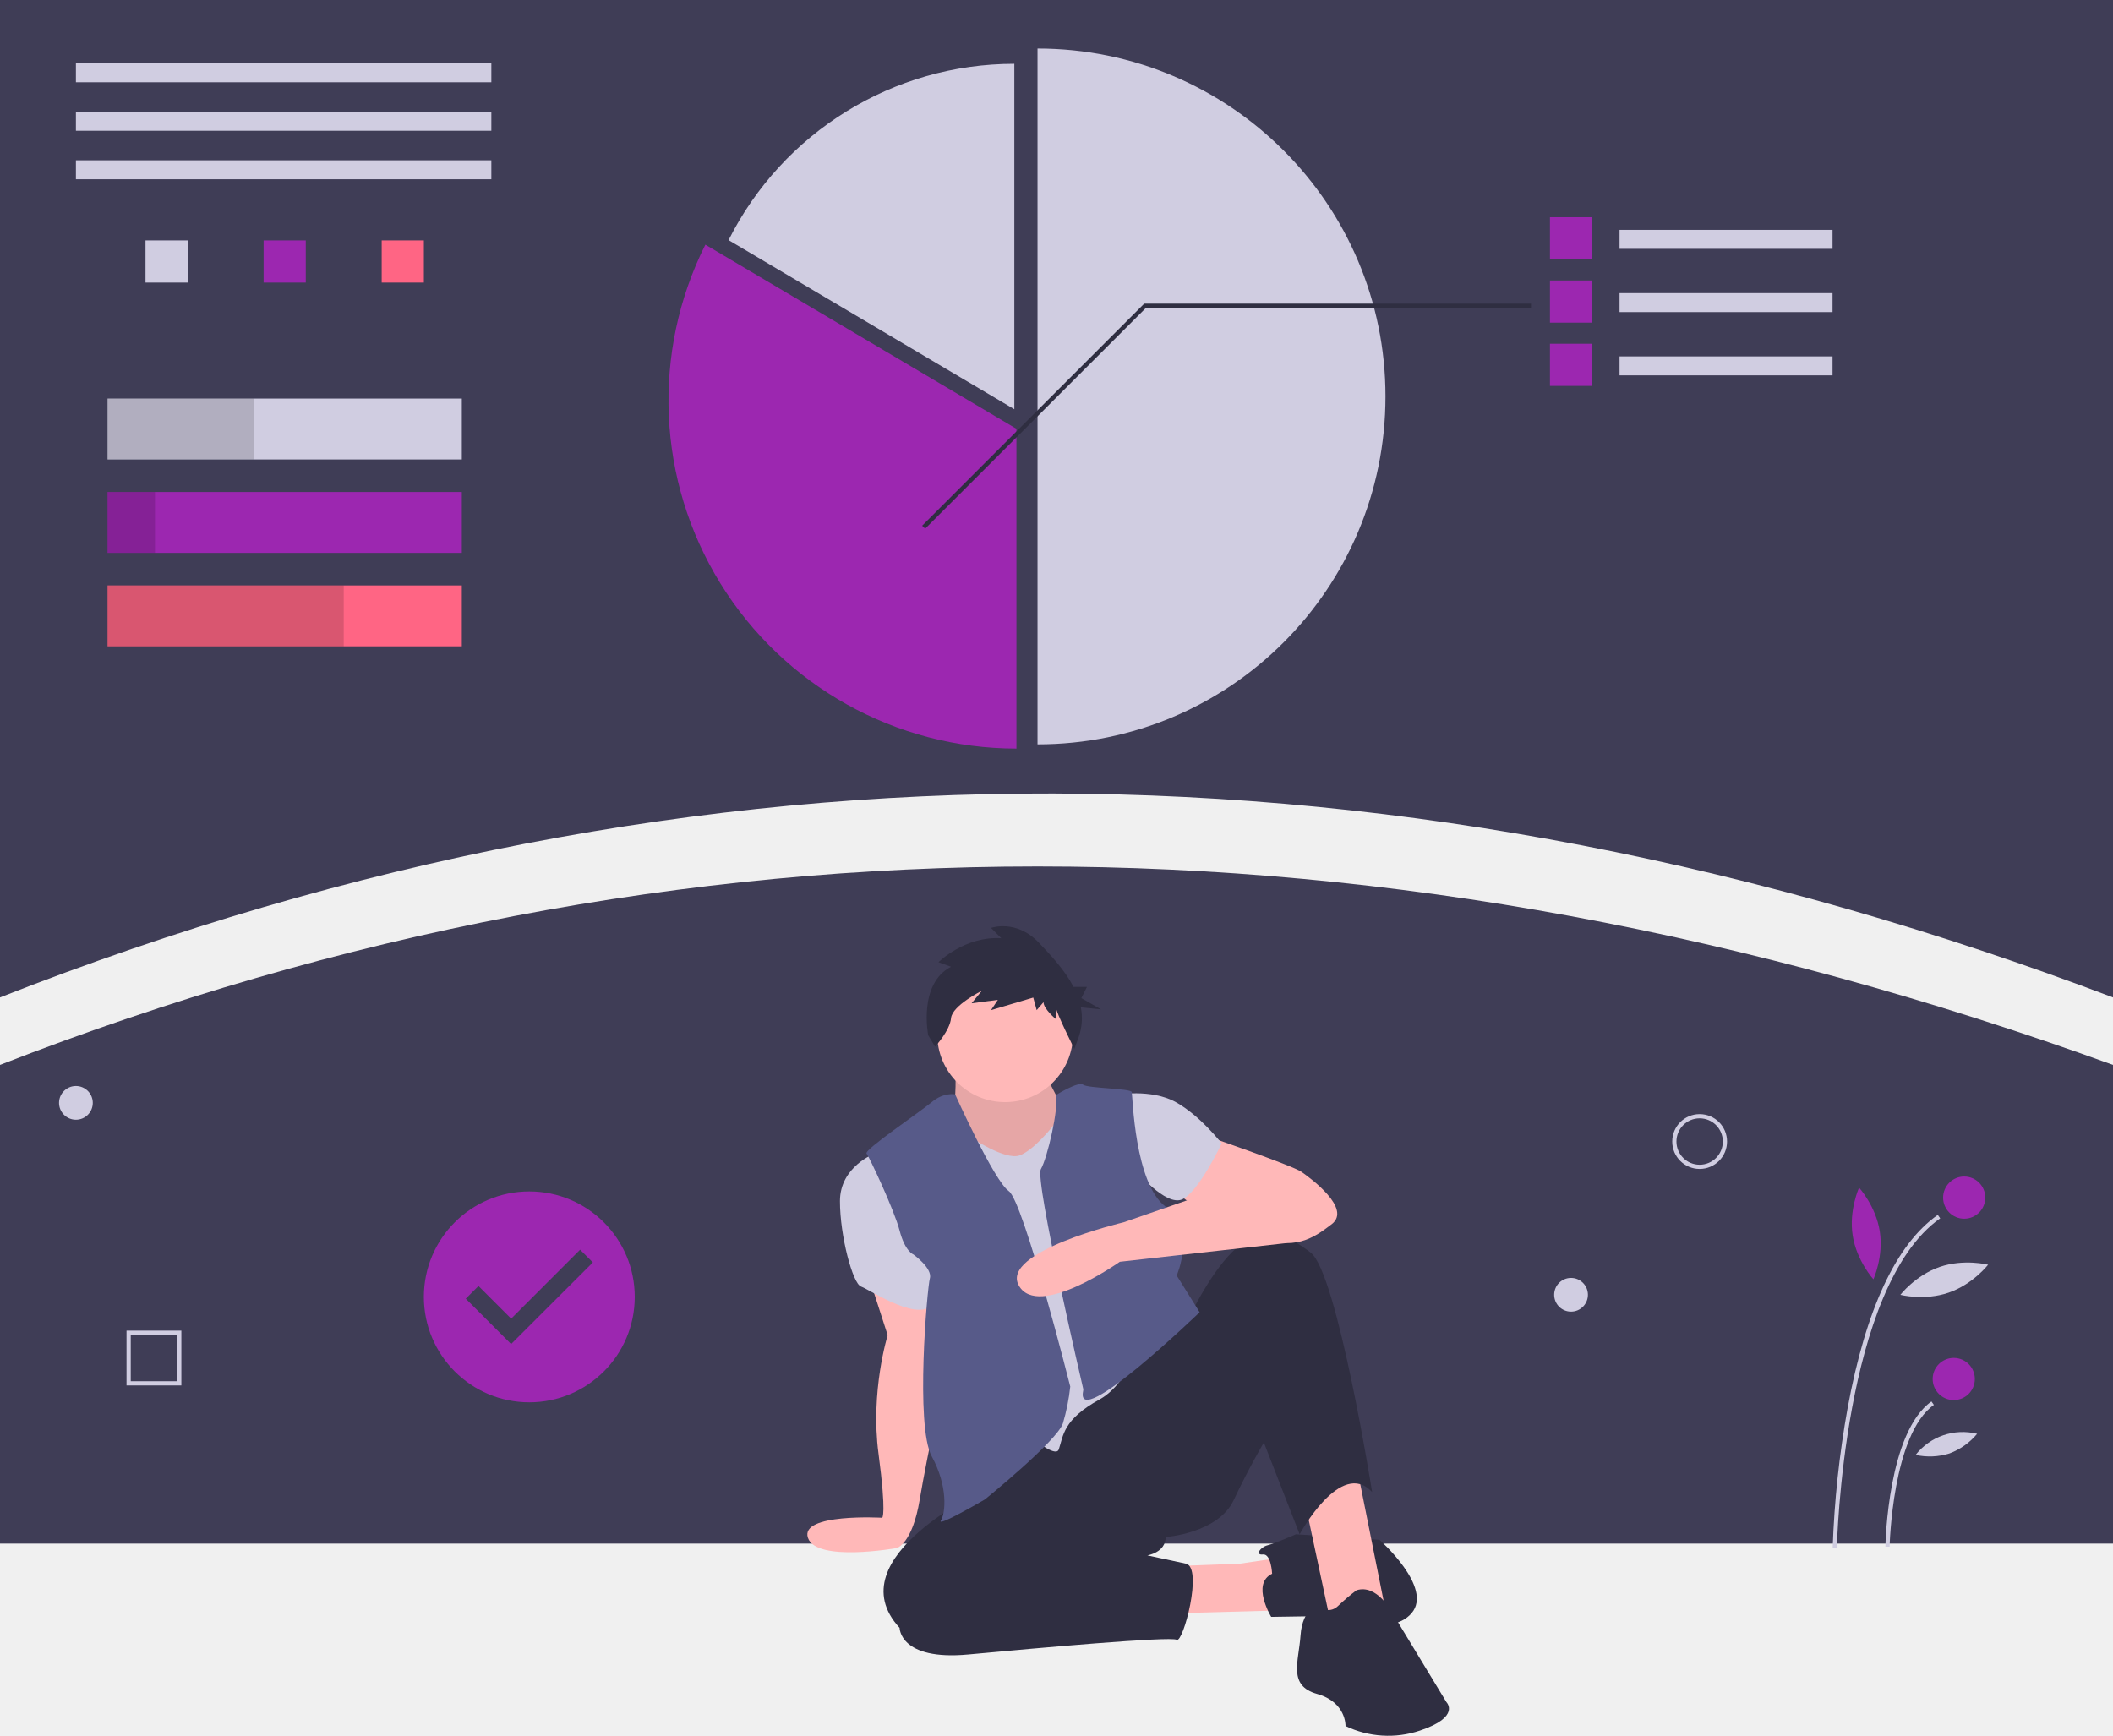
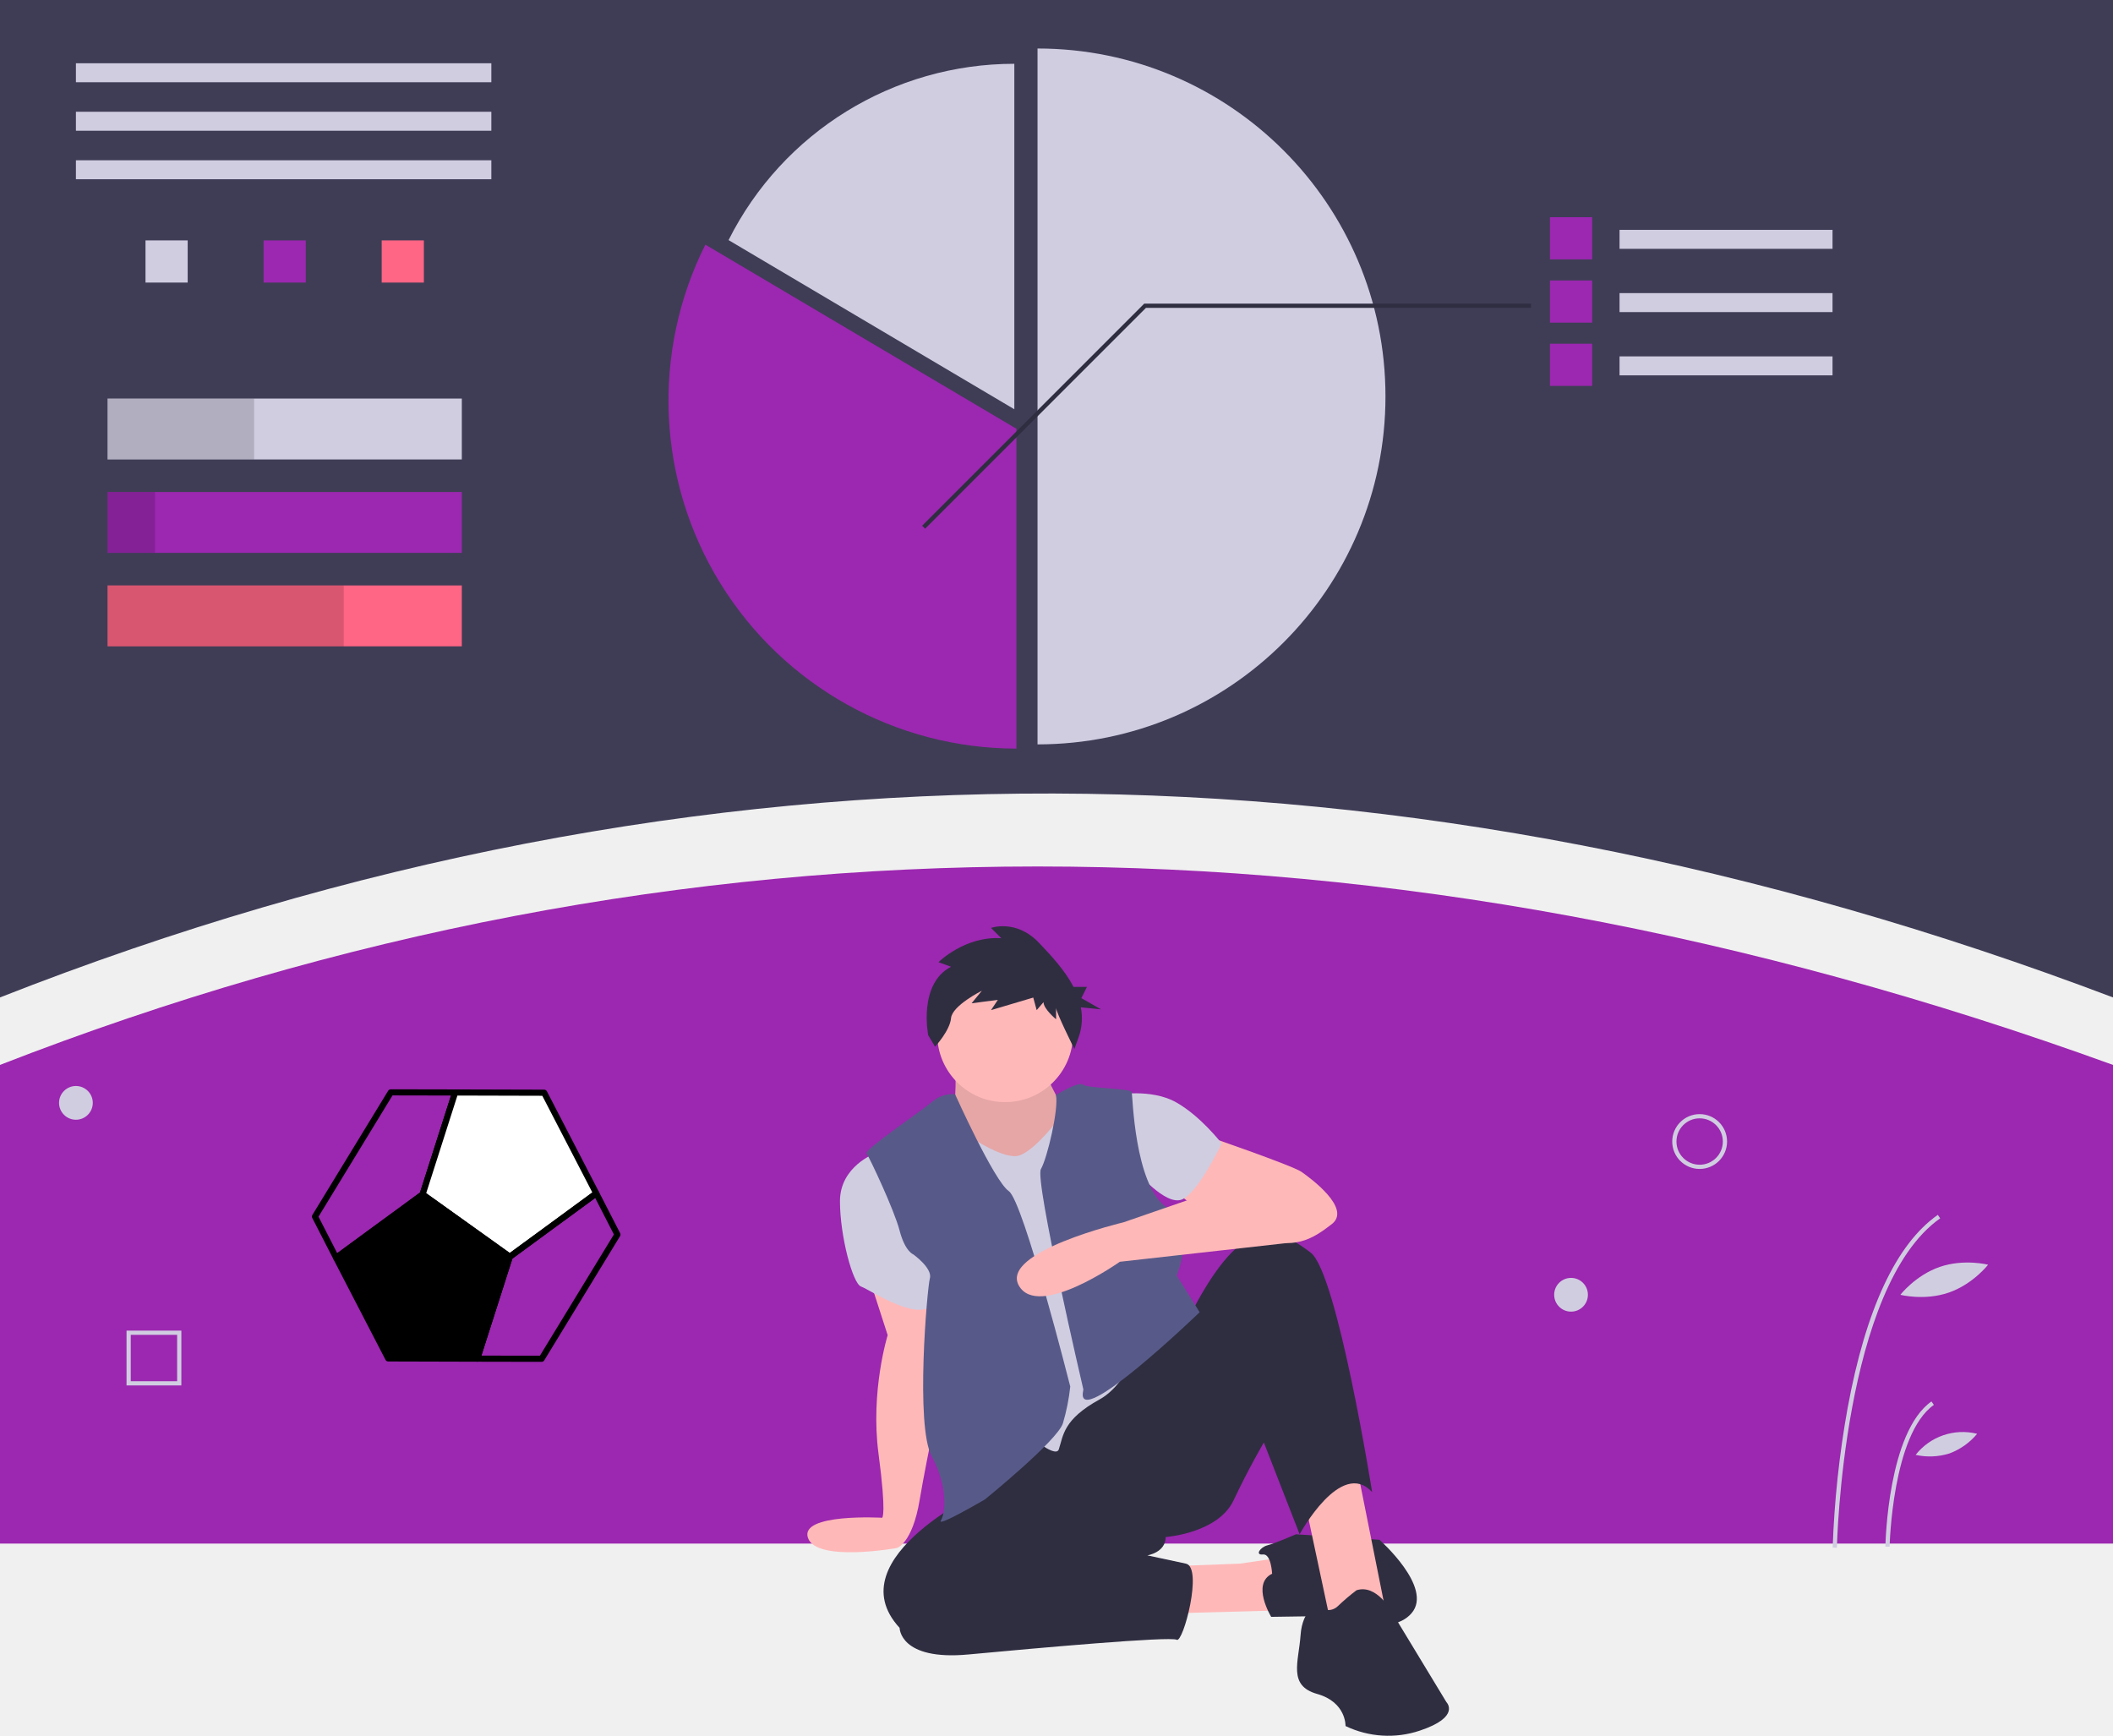
- <svg xmlns="http://www.w3.org/2000/svg" id="ab83d798-7d25-4111-a4e2-42875f6e6704" data-name="Layer 1" width="1002" height="823.119" viewBox="0 0 1002 823.119">
-   <path d="M1101,511.441c-335.922-127.294-669.972-130.563-1002,0v-473H1101Z" transform="translate(-99 -38.44071)" fill="#3f3d56" />
-   <rect x="36" y="30" width="197" height="9" fill="#d0cde1" />
-   <rect x="36" y="53" width="197" height="9" fill="#d0cde1" />
-   <rect x="36" y="76" width="197" height="9" fill="#d0cde1" />
-   <rect x="69" y="114" width="20" height="20" fill="#d0cde1" />
-   <rect x="125" y="114" width="20" height="20" fill="#9c27b0" />
-   <rect x="181" y="114" width="20" height="20" fill="#ff6584" />
-   <rect x="51" y="189" width="168" height="28.877" fill="#d0cde1" />
-   <rect x="51" y="233.311" width="168" height="28.877" fill="#9c27b0" />
-   <rect x="51" y="277.623" width="168" height="28.877" fill="#ff6584" />
-   <rect x="51" y="189" width="69.5" height="28.877" opacity="0.15" />
-   <rect x="51" y="233.311" width="22.5" height="28.877" opacity="0.15" />
-   <rect x="51" y="277.623" width="112" height="28.877" opacity="0.15" />
-   <path d="M591,61.441v330a165,165,0,0,0,0-330Z" transform="translate(-99 -38.44071)" fill="#d0cde1" />
-   <path d="M580,68.694a151.567,151.567,0,0,0-135.51,83.609L580,232.517Z" transform="translate(-99 -38.44071)" fill="#d0cde1" />
-   <path d="M433.49,154.454A165.046,165.046,0,0,0,581,393.441v-151.67Z" transform="translate(-99 -38.44071)" fill="#9c27b0" />
-   <rect x="768" y="109" width="101" height="9" fill="#d0cde1" />
-   <rect x="735" y="103" width="20" height="20" fill="#9c27b0" />
-   <rect x="768" y="139" width="101" height="9" fill="#d0cde1" />
-   <rect x="735" y="133" width="20" height="20" fill="#9c27b0" />
-   <rect x="768" y="169" width="101" height="9" fill="#d0cde1" />
-   <rect x="735" y="163" width="20" height="20" fill="#9c27b0" />
-   <polygon points="438.707 250.707 437.293 249.293 542.586 144 726 144 726 146 543.414 146 438.707 250.707" fill="#2f2e41" />
-   <path d="M1101,770.441H99v-227q483-188.205,1002,0Z" transform="translate(-99 -38.44071)" fill="#3f3d56" />
-   <path d="M510.803,643.322,519.94,671.603s-8.267,26.541-4.351,56.128,1.74,30.457,1.74,30.457-39.126-2.252-35.21,9.495,42.172,4.863,42.172,4.863,7.347-1.978,10.828-22.863,12.232-61.111,12.232-61.111L539.122,650.597Z" transform="translate(-99 -38.44071)" fill="#ffb8b8" />
-   <path d="M513.849,585.453s-16.534,6.091-16.534,22.625,6.091,39.159,10.007,40.464,30.022,19.144,34.808,6.527S513.849,585.453,513.849,585.453Z" transform="translate(-99 -38.44071)" fill="#d0cde1" />
-   <polygon points="553.211 742.808 588.019 741.503 614.56 737.587 606.728 763.693 542.333 765.433 553.211 742.808" fill="#ffb8b8" />
-   <path d="M702.247,784.73s-.435-9.572-4.351-9.137-1.305-3.481,2.175-4.351,13.488-5.221,13.488-5.221l39.594,2.611s25.671,22.625,15.229,34.808-37.419,1.305-37.419,1.305l-29.152.435S692.24,789.516,702.247,784.73Z" transform="translate(-99 -38.44071)" fill="#2f2e41" />
-   <polygon points="618.911 712.786 631.529 771.96 657.635 766.739 642.842 692.772 627.178 684.505 618.911 712.786" fill="#ffb8b8" />
-   <path d="M567.801,743.83s-73.097,33.068-42.205,66.57c0,0,0,15.664,32.633,12.618s95.722-8.702,98.768-6.962,12.618-34.373,4.351-36.113-18.274-3.916-18.274-3.916,8.702-1.305,8.702-8.702c0,0,24.801-1.74,32.197-17.404s14.358-27.411,14.358-27.411l16.969,43.51s19.58-36.113,34.373-20.015c0,0-16.534-103.989-29.152-113.561s-21.32-12.618-33.068-3.916-22.625,30.892-22.625,30.892Z" transform="translate(-99 -38.44071)" fill="#2f2e41" />
-   <path d="M742.277,792.562a98.037,98.037,0,0,0-8.702,7.397c-3.481,3.481-8.267,1.74-8.702,0s-8.267,1.305-9.137,13.923-6.091,23.931,7.832,27.846,13.488,15.229,13.488,15.229a46.934,46.934,0,0,0,35.243,2.176c19.58-6.527,12.618-13.488,12.618-13.488l-26.106-43.075S751.849,789.516,742.277,792.562Z" transform="translate(-99 -38.44071)" fill="#2f2e41" />
-   <path d="M670.05,576.751s41.77,14.358,46.121,17.404,23.931,17.404,14.358,24.801S713.125,631.139,694.416,625.483s-39.594-23.06-39.594-23.06Z" transform="translate(-99 -38.44071)" fill="#ffb8b8" />
-   <path d="M628.28,557.607s16.534-3.046,28.282,3.481,21.755,19.58,21.755,19.58-10.878,23.06-18.709,26.541-22.19-13.923-22.19-13.923Z" transform="translate(-99 -38.44071)" fill="#d0cde1" />
-   <path d="M552.137,544.989s.435,16.969-1.305,18.709,20.885,53.082,45.686,30.457,5.656-31.762,5.656-31.762-9.137-16.969-8.702-18.709-40.464,0-40.464,0Z" transform="translate(-99 -38.44071)" fill="#ffb8b8" />
-   <path d="M552.137,544.989s.435,16.969-1.305,18.709,20.885,53.082,45.686,30.457,5.656-31.762,5.656-31.762-9.137-16.969-8.702-18.709-40.464,0-40.464,0Z" transform="translate(-99 -38.44071)" opacity="0.1" />
-   <path d="M559.099,577.621s16.534,11.313,23.495,8.702,15.664-13.923,16.534-14.793,45.251,88.326,45.251,88.326-6.527,32.633-23.931,42.205-17.186,17.186-19.362,23.713-30.24-20.667-30.24-20.667l-17.839-75.708V583.278Z" transform="translate(-99 -38.44071)" fill="#d0cde1" />
-   <path d="M551.92,557.389s-5.439-1.088-11.095,3.698-32.197,22.625-30.892,24.366,13.053,26.541,15.664,36.549,6.527,11.313,6.527,11.313,9.137,6.527,7.832,11.313-6.962,70.051.87,84.41,6.527,26.976,4.351,30.457,20.885-10.007,20.885-10.007,34.373-27.846,36.984-36.113a97.263,97.263,0,0,0,3.481-17.404S584.335,608.079,577.373,603.292,551.92,557.389,551.92,557.389Z" transform="translate(-99 -38.44071)" fill="#575a89" />
-   <path d="M599.72,557.733s10.721-6.653,12.897-4.913,22.625,1.74,23.06,3.481,1.305,43.51,16.099,54.388,5.221,32.633,5.221,32.633l10.878,17.404s-59.173,56.994-55.258,37.419c.218-1.088,0-1.305,0-1.305s-23.06-98.768-20.015-103.989S601.182,563.951,599.72,557.733Z" transform="translate(-99 -38.44071)" fill="#575a89" />
-   <path d="M690.935,597.636,631.761,618.086s-58.739,13.923-49.602,30.022,47.861-11.313,47.861-11.313l78.8-8.829S740.101,601.552,690.935,597.636Z" transform="translate(-99 -38.44071)" fill="#ffb8b8" />
-   <circle cx="476.633" cy="490.449" r="32.197" fill="#ffb8b8" />
-   <path d="M549.992,496.891l-5.956-2.166s12.453-12.453,29.779-11.37l-4.873-4.873s11.912-4.331,22.741,7.039c5.692,5.977,12.279,13.003,16.385,20.917h6.378l-2.662,5.324,9.317,5.324-9.563-.956a26.866,26.866,0,0,1-.905,13.789l-2.166,5.956s-8.663-17.326-8.663-19.492v5.414s-5.956-4.873-5.956-8.122L590.6,517.466l-1.624-5.956-20.033,5.956,3.249-4.873-12.453,1.624,4.873-5.956s-14.077,7.039-14.619,12.995c-.541,5.956-7.58,13.536-7.58,13.536l-3.249-5.414S534.29,505.013,549.992,496.891Z" transform="translate(-99 -38.44071)" fill="#2f2e41" />
-   <path d="M970.067,772.394l-2-.039a463.835,463.835,0,0,1,7.1-66.287c8.648-46.881,23.029-77.67,42.743-91.512l1.148,1.637C973.007,648.526,970.091,771.158,970.067,772.394Z" transform="translate(-99 -38.44071)" fill="#d0cde1" />
-   <path d="M995.067,771.915l-2-.039c.043-2.215,1.293-54.414,21.843-68.842l1.148,1.637C996.338,718.517,995.077,771.383,995.067,771.915Z" transform="translate(-99 -38.44071)" fill="#d0cde1" />
-   <circle cx="931.436" cy="567.933" r="10" fill="#9c27b0" />
-   <circle cx="926.484" cy="653.933" r="10" fill="#9c27b0" />
-   <path d="M990.406,622.369c1.879,12.004-3.019,22.741-3.019,22.741s-7.945-8.726-9.825-20.73,3.019-22.741,3.019-22.741S988.527,610.365,990.406,622.369Z" transform="translate(-99 -38.44071)" fill="#9c27b0" />
-   <path d="M1023.062,651.431c-11.493,3.942-22.904,1.034-22.904,1.034s7.223-9.3,18.716-13.242,22.903-1.034,22.903-1.034S1034.555,647.489,1023.062,651.431Z" transform="translate(-99 -38.44071)" fill="#d0cde1" />
-   <path d="M1023.462,727.684a31.134,31.134,0,0,1-16.064.694,28.374,28.374,0,0,1,29.172-10.006A31.134,31.134,0,0,1,1023.462,727.684Z" transform="translate(-99 -38.44071)" fill="#d0cde1" />
-   <path d="M904.984,592.776a13,13,0,1,1,13-13A13.014,13.014,0,0,1,904.984,592.776Zm0-24a11,11,0,1,0,11,11A11.012,11.012,0,0,0,904.984,568.776Z" transform="translate(-99 -38.44071)" fill="#d0cde1" />
-   <circle cx="745" cy="614" r="8" fill="#d0cde1" />
-   <circle cx="36" cy="523" r="8" fill="#d0cde1" />
-   <path d="M185,695.441H159v-26h26Zm-24-2h22v-22H161Z" transform="translate(-99 -38.44071)" fill="#d0cde1" />
-   <path d="M350,603.441a50,50,0,1,0,50,50A50,50,0,0,0,350,603.441Zm-8.625,72.375-21.507-21.507,6.033-6.033,15.495,15.495,32.705-32.705,6.032,6.033Z" transform="translate(-99 -38.44071)" fill="#9c27b0" />
+ <svg xmlns="http://www.w3.org/2000/svg" version="1.1" viewBox="0 0 1002 823.119" height="823.119" width="1002" data-name="Layer 1" id="ab83d798-7d25-4111-a4e2-42875f6e6704">
+   <defs id="defs2040" />
+   <path id="path1931" fill="#3f3d56" transform="translate(-99 -38.44071)" d="M1101,511.441c-335.922-127.294-669.972-130.563-1002,0v-473H1101Z" />
+   <rect id="rect1933" fill="#d0cde1" height="9" width="197" y="30" x="36" />
+   <rect id="rect1935" fill="#d0cde1" height="9" width="197" y="53" x="36" />
+   <rect id="rect1937" fill="#d0cde1" height="9" width="197" y="76" x="36" />
+   <rect id="rect1939" fill="#d0cde1" height="20" width="20" y="114" x="69" />
+   <rect id="rect1941" fill="#9c27b0" height="20" width="20" y="114" x="125" />
+   <rect id="rect1943" fill="#ff6584" height="20" width="20" y="114" x="181" />
+   <rect id="rect1945" fill="#d0cde1" height="28.877" width="168" y="189" x="51" />
+   <rect id="rect1947" fill="#9c27b0" height="28.877" width="168" y="233.311" x="51" />
+   <rect id="rect1949" fill="#ff6584" height="28.877" width="168" y="277.623" x="51" />
+   <rect id="rect1951" opacity="0.15" height="28.877" width="69.5" y="189" x="51" />
+   <rect id="rect1953" opacity="0.15" height="28.877" width="22.5" y="233.311" x="51" />
+   <rect id="rect1955" opacity="0.15" height="28.877" width="112" y="277.623" x="51" />
+   <path id="path1957" fill="#d0cde1" transform="translate(-99 -38.44071)" d="M591,61.441v330a165,165,0,0,0,0-330Z" />
+   <path id="path1959" fill="#d0cde1" transform="translate(-99 -38.44071)" d="M580,68.694a151.567,151.567,0,0,0-135.51,83.609L580,232.517Z" />
+   <path id="path1961" fill="#9c27b0" transform="translate(-99 -38.44071)" d="M433.49,154.454A165.046,165.046,0,0,0,581,393.441v-151.67Z" />
+   <rect id="rect1963" fill="#d0cde1" height="9" width="101" y="109" x="768" />
+   <rect id="rect1965" fill="#9c27b0" height="20" width="20" y="103" x="735" />
+   <rect id="rect1967" fill="#d0cde1" height="9" width="101" y="139" x="768" />
+   <rect id="rect1969" fill="#9c27b0" height="20" width="20" y="133" x="735" />
+   <rect id="rect1971" fill="#d0cde1" height="9" width="101" y="169" x="768" />
+   <rect id="rect1973" fill="#9c27b0" height="20" width="20" y="163" x="735" />
+   <polygon id="polygon1975" fill="#2f2e41" points="438.707 250.707 437.293 249.293 542.586 144 726 144 726 146 543.414 146 438.707 250.707" />
+   <path style="fill:#9c27b0;fill-opacity:1" id="path1977" fill="#3f3d56" transform="translate(-99 -38.44071)" d="M1101,770.441H99v-227q483-188.205,1002,0Z" />
+   <path id="path1979" fill="#ffb8b8" transform="translate(-99 -38.44071)" d="M510.803,643.322,519.94,671.603s-8.267,26.541-4.351,56.128,1.74,30.457,1.74,30.457-39.126-2.252-35.21,9.495,42.172,4.863,42.172,4.863,7.347-1.978,10.828-22.863,12.232-61.111,12.232-61.111L539.122,650.597Z" />
+   <path id="path1981" fill="#d0cde1" transform="translate(-99 -38.44071)" d="M513.849,585.453s-16.534,6.091-16.534,22.625,6.091,39.159,10.007,40.464,30.022,19.144,34.808,6.527S513.849,585.453,513.849,585.453Z" />
+   <polygon id="polygon1983" fill="#ffb8b8" points="553.211 742.808 588.019 741.503 614.56 737.587 606.728 763.693 542.333 765.433 553.211 742.808" />
+   <path id="path1985" fill="#2f2e41" transform="translate(-99 -38.44071)" d="M702.247,784.73s-.435-9.572-4.351-9.137-1.305-3.481,2.175-4.351,13.488-5.221,13.488-5.221l39.594,2.611s25.671,22.625,15.229,34.808-37.419,1.305-37.419,1.305l-29.152.435S692.24,789.516,702.247,784.73Z" />
+   <polygon id="polygon1987" fill="#ffb8b8" points="618.911 712.786 631.529 771.96 657.635 766.739 642.842 692.772 627.178 684.505 618.911 712.786" />
+   <path id="path1989" fill="#2f2e41" transform="translate(-99 -38.44071)" d="M567.801,743.83s-73.097,33.068-42.205,66.57c0,0,0,15.664,32.633,12.618s95.722-8.702,98.768-6.962,12.618-34.373,4.351-36.113-18.274-3.916-18.274-3.916,8.702-1.305,8.702-8.702c0,0,24.801-1.74,32.197-17.404s14.358-27.411,14.358-27.411l16.969,43.51s19.58-36.113,34.373-20.015c0,0-16.534-103.989-29.152-113.561s-21.32-12.618-33.068-3.916-22.625,30.892-22.625,30.892Z" />
+   <path id="path1991" fill="#2f2e41" transform="translate(-99 -38.44071)" d="M742.277,792.562a98.037,98.037,0,0,0-8.702,7.397c-3.481,3.481-8.267,1.74-8.702,0s-8.267,1.305-9.137,13.923-6.091,23.931,7.832,27.846,13.488,15.229,13.488,15.229a46.934,46.934,0,0,0,35.243,2.176c19.58-6.527,12.618-13.488,12.618-13.488l-26.106-43.075S751.849,789.516,742.277,792.562Z" />
+   <path id="path1993" fill="#ffb8b8" transform="translate(-99 -38.44071)" d="M670.05,576.751s41.77,14.358,46.121,17.404,23.931,17.404,14.358,24.801S713.125,631.139,694.416,625.483s-39.594-23.06-39.594-23.06Z" />
+   <path id="path1995" fill="#d0cde1" transform="translate(-99 -38.44071)" d="M628.28,557.607s16.534-3.046,28.282,3.481,21.755,19.58,21.755,19.58-10.878,23.06-18.709,26.541-22.19-13.923-22.19-13.923Z" />
+   <path id="path1997" fill="#ffb8b8" transform="translate(-99 -38.44071)" d="M552.137,544.989s.435,16.969-1.305,18.709,20.885,53.082,45.686,30.457,5.656-31.762,5.656-31.762-9.137-16.969-8.702-18.709-40.464,0-40.464,0Z" />
+   <path id="path1999" opacity="0.1" transform="translate(-99 -38.44071)" d="M552.137,544.989s.435,16.969-1.305,18.709,20.885,53.082,45.686,30.457,5.656-31.762,5.656-31.762-9.137-16.969-8.702-18.709-40.464,0-40.464,0Z" />
+   <path id="path2001" fill="#d0cde1" transform="translate(-99 -38.44071)" d="M559.099,577.621s16.534,11.313,23.495,8.702,15.664-13.923,16.534-14.793,45.251,88.326,45.251,88.326-6.527,32.633-23.931,42.205-17.186,17.186-19.362,23.713-30.24-20.667-30.24-20.667l-17.839-75.708V583.278Z" />
+   <path id="path2003" fill="#575a89" transform="translate(-99 -38.44071)" d="M551.92,557.389s-5.439-1.088-11.095,3.698-32.197,22.625-30.892,24.366,13.053,26.541,15.664,36.549,6.527,11.313,6.527,11.313,9.137,6.527,7.832,11.313-6.962,70.051.87,84.41,6.527,26.976,4.351,30.457,20.885-10.007,20.885-10.007,34.373-27.846,36.984-36.113a97.263,97.263,0,0,0,3.481-17.404S584.335,608.079,577.373,603.292,551.92,557.389,551.92,557.389Z" />
+   <path id="path2005" fill="#575a89" transform="translate(-99 -38.44071)" d="M599.72,557.733s10.721-6.653,12.897-4.913,22.625,1.74,23.06,3.481,1.305,43.51,16.099,54.388,5.221,32.633,5.221,32.633l10.878,17.404s-59.173,56.994-55.258,37.419c.218-1.088,0-1.305,0-1.305s-23.06-98.768-20.015-103.989S601.182,563.951,599.72,557.733Z" />
+   <path id="path2007" fill="#ffb8b8" transform="translate(-99 -38.44071)" d="M690.935,597.636,631.761,618.086s-58.739,13.923-49.602,30.022,47.861-11.313,47.861-11.313l78.8-8.829S740.101,601.552,690.935,597.636Z" />
+   <circle id="circle2009" fill="#ffb8b8" r="32.197" cy="490.449" cx="476.633" />
+   <path id="path2011" fill="#2f2e41" transform="translate(-99 -38.44071)" d="M549.992,496.891l-5.956-2.166s12.453-12.453,29.779-11.37l-4.873-4.873s11.912-4.331,22.741,7.039c5.692,5.977,12.279,13.003,16.385,20.917h6.378l-2.662,5.324,9.317,5.324-9.563-.956a26.866,26.866,0,0,1-.905,13.789l-2.166,5.956s-8.663-17.326-8.663-19.492v5.414s-5.956-4.873-5.956-8.122L590.6,517.466l-1.624-5.956-20.033,5.956,3.249-4.873-12.453,1.624,4.873-5.956s-14.077,7.039-14.619,12.995c-.541,5.956-7.58,13.536-7.58,13.536l-3.249-5.414S534.29,505.013,549.992,496.891Z" />
+   <path id="path2013" fill="#d0cde1" transform="translate(-99 -38.44071)" d="M970.067,772.394l-2-.039a463.835,463.835,0,0,1,7.1-66.287c8.648-46.881,23.029-77.67,42.743-91.512l1.148,1.637C973.007,648.526,970.091,771.158,970.067,772.394Z" />
+   <path id="path2015" fill="#d0cde1" transform="translate(-99 -38.44071)" d="M995.067,771.915l-2-.039c.043-2.215,1.293-54.414,21.843-68.842l1.148,1.637C996.338,718.517,995.077,771.383,995.067,771.915Z" />
+   <circle id="circle2017" fill="#9c27b0" r="10" cy="567.933" cx="931.436" />
+   <circle id="circle2019" fill="#9c27b0" r="10" cy="653.933" cx="926.484" />
+   <path id="path2021" fill="#9c27b0" transform="translate(-99 -38.44071)" d="M990.406,622.369c1.879,12.004-3.019,22.741-3.019,22.741s-7.945-8.726-9.825-20.73,3.019-22.741,3.019-22.741S988.527,610.365,990.406,622.369Z" />
+   <path id="path2023" fill="#d0cde1" transform="translate(-99 -38.44071)" d="M1023.062,651.431c-11.493,3.942-22.904,1.034-22.904,1.034s7.223-9.3,18.716-13.242,22.903-1.034,22.903-1.034S1034.555,647.489,1023.062,651.431Z" />
+   <path id="path2025" fill="#d0cde1" transform="translate(-99 -38.44071)" d="M1023.462,727.684a31.134,31.134,0,0,1-16.064.694,28.374,28.374,0,0,1,29.172-10.006A31.134,31.134,0,0,1,1023.462,727.684Z" />
+   <path id="path2027" fill="#d0cde1" transform="translate(-99 -38.44071)" d="M904.984,592.776a13,13,0,1,1,13-13A13.014,13.014,0,0,1,904.984,592.776Zm0-24a11,11,0,1,0,11,11A11.012,11.012,0,0,0,904.984,568.776Z" />
+   <circle id="circle2029" fill="#d0cde1" r="8" cy="614" cx="745" />
+   <circle id="circle2031" fill="#d0cde1" r="8" cy="523" cx="36" />
+   <path id="path2033" fill="#d0cde1" transform="translate(-99 -38.44071)" d="M185,695.441H159v-26h26Zm-24-2h22v-22H161Z" />
+   <path id="topleft" style="opacity:1;fill:none;fill-opacity:1;fill-rule:nonzero;stroke:#000000;stroke-width:2.904;stroke-linejoin:round;stroke-miterlimit:4;stroke-dasharray:none;stroke-opacity:1" d="m 185.311,518.019 30.532,0.058 -15.445,48.327 -41.002,30.051 -10.026,-19.538 z" />
+   <path id="topright" style="opacity:1;fill:#ffffff;fill-opacity:1;fill-rule:nonzero;stroke:#000000;stroke-width:2.904;stroke-linejoin:round;stroke-miterlimit:4;stroke-dasharray:none;stroke-opacity:1" d="m 258.05,518.192 -42.207,-0.116 -15.445,48.327 41.352,29.571 41.002,-30.051 z" />
+   <path id="bottomleft" style="opacity:1;fill-opacity:1;fill-rule:nonzero;stroke:#000000;stroke-width:2.904;stroke-linejoin:round;stroke-miterlimit:4;stroke-dasharray:none;stroke-opacity:1" d="m 184.098,644.185 42.207,0.116 15.445,-48.327 -41.352,-29.571 -41.002,30.051 z" />
+   <path id="bottomright" style="opacity:1;fill:none;fill-opacity:1;fill-rule:nonzero;stroke:#000000;stroke-width:2.904;stroke-linejoin:round;stroke-miterlimit:4;stroke-dasharray:none;stroke-opacity:1" d="m 256.837,644.358 -30.532,-0.058 15.445,-48.327 41.002,-30.051 10.026,19.538 z" />
</svg>
